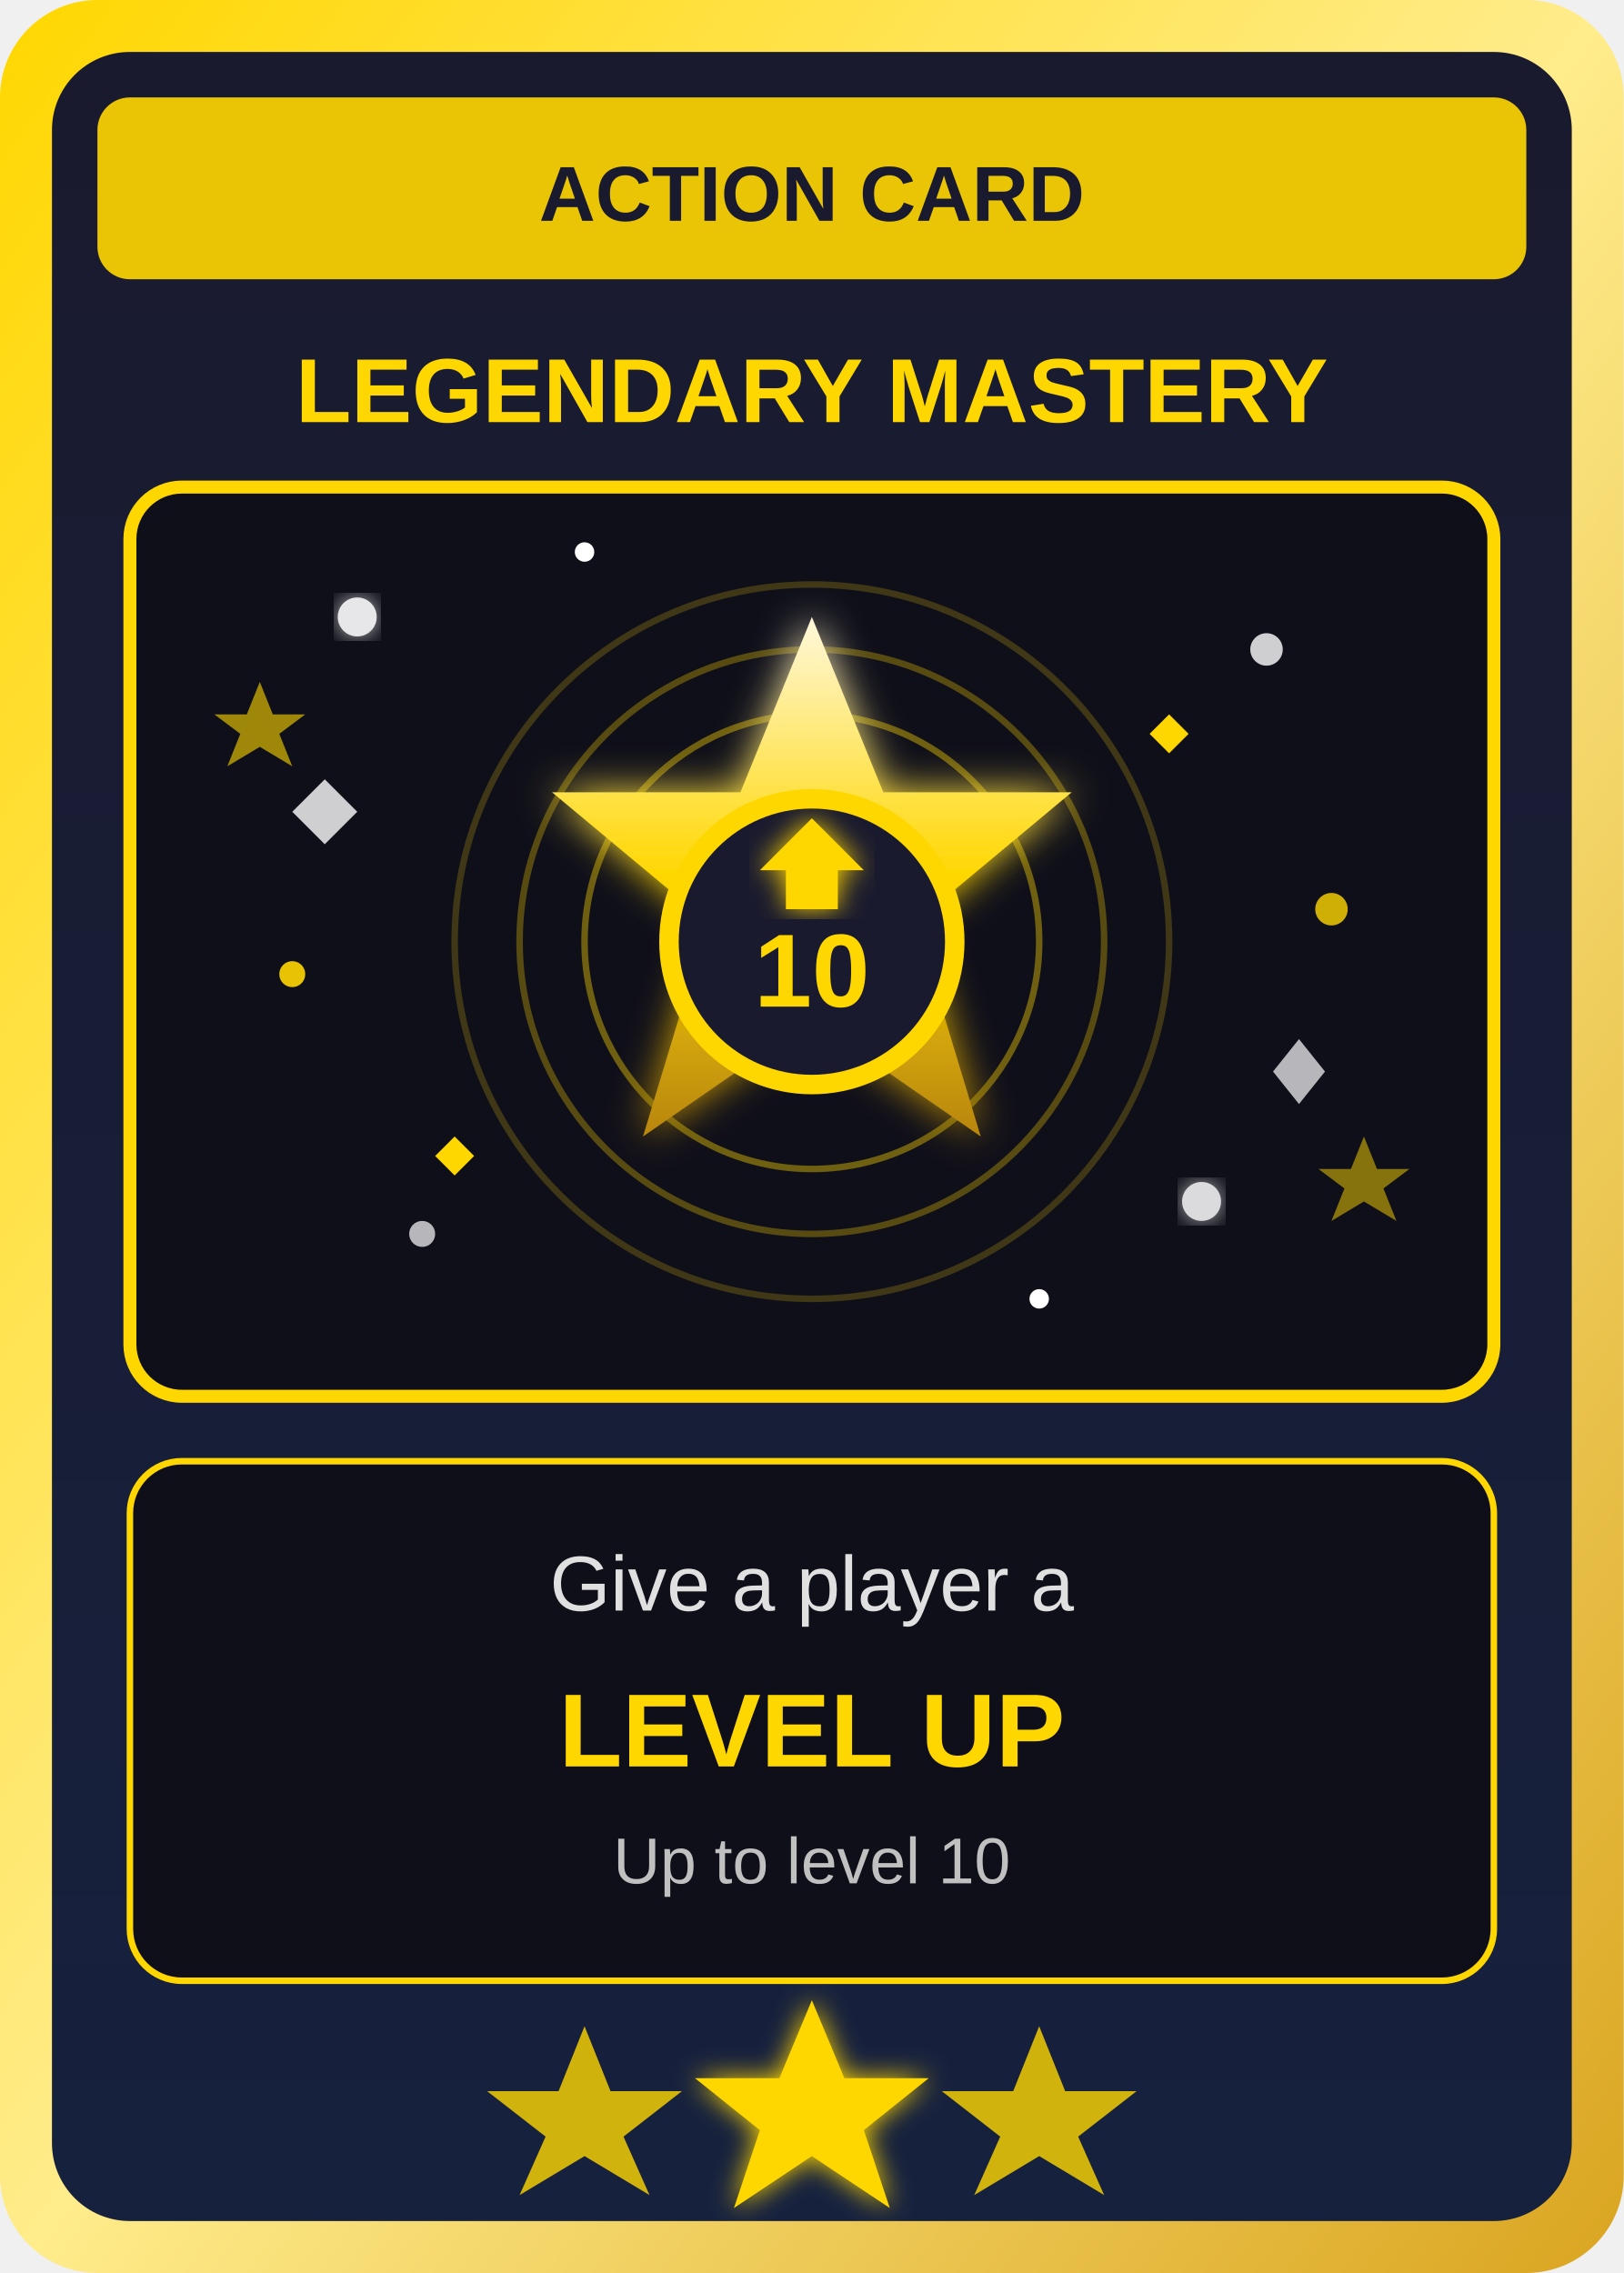
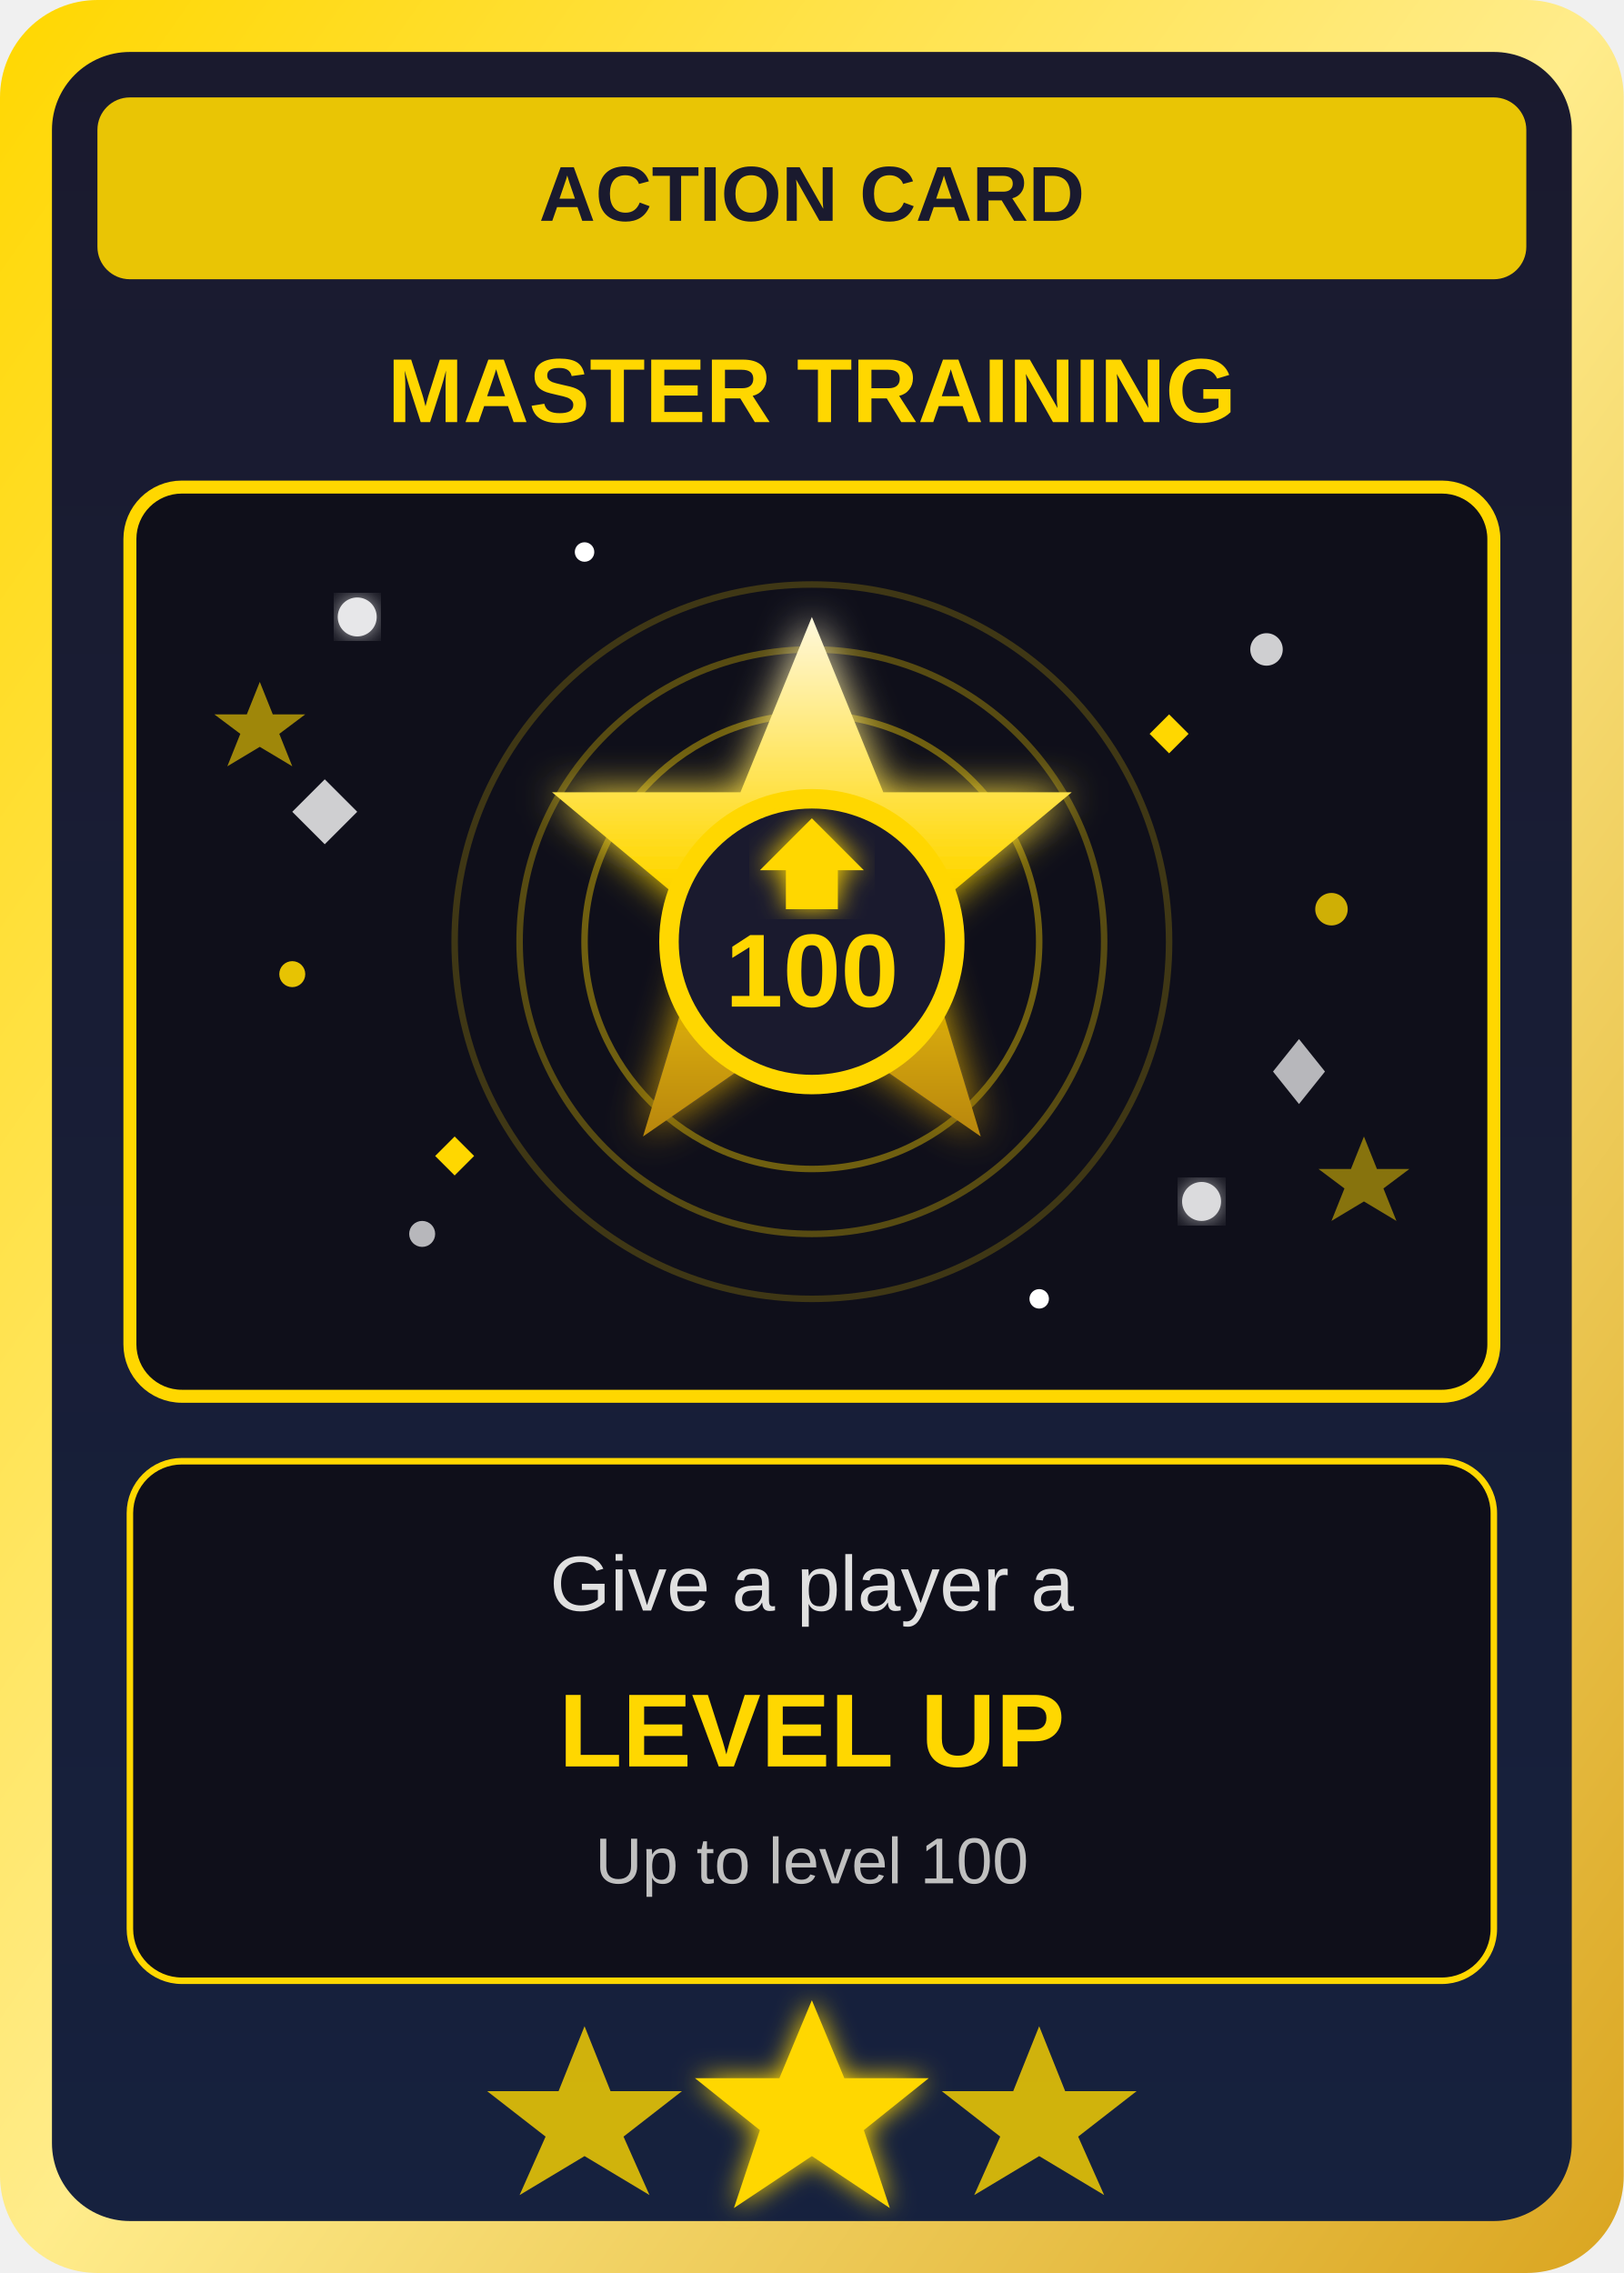
<svg xmlns="http://www.w3.org/2000/svg" viewBox="0 0 250 350">
  <defs>
    <linearGradient id="cardBg10" x1="0%" y1="0%" x2="100%" y2="100%">
      <stop offset="0%" style="stop-color:#ffd700" />
      <stop offset="50%" style="stop-color:#ffec8b" />
      <stop offset="100%" style="stop-color:#daa520" />
    </linearGradient>
    <linearGradient id="innerBg10" x1="0%" y1="0%" x2="0%" y2="100%">
      <stop offset="0%" style="stop-color:#1a1a2e" />
      <stop offset="100%" style="stop-color:#16213e" />
    </linearGradient>
    <linearGradient id="goldShine" x1="0%" y1="100%" x2="0%" y2="0%">
      <stop offset="0%" style="stop-color:#b8860b" />
      <stop offset="50%" style="stop-color:#ffd700" />
      <stop offset="100%" style="stop-color:#fff8dc" />
    </linearGradient>
    <filter id="glow10">
      <feGaussianBlur stdDeviation="3" result="coloredBlur" />
      <feMerge>
        <feMergeNode in="coloredBlur" />
        <feMergeNode in="SourceGraphic" />
      </feMerge>
    </filter>
    <filter id="softGlow10">
      <feGaussianBlur stdDeviation="2" result="coloredBlur" />
      <feMerge>
        <feMergeNode in="coloredBlur" />
        <feMergeNode in="SourceGraphic" />
      </feMerge>
    </filter>
  </defs>
  <rect x="0" y="0" width="250" height="350" rx="15" fill="url(#cardBg10)" />
  <rect x="8" y="8" width="234" height="334" rx="12" fill="url(#innerBg10)" />
  <rect x="15" y="15" width="220" height="28" rx="5" fill="#ffd700" opacity="0.9" />
  <text x="125" y="34" font-family="Arial, sans-serif" font-size="12" font-weight="bold" fill="#1a1a2e" text-anchor="middle">ACTION CARD
    </text>
-   <text x="125" y="65" font-family="Arial, sans-serif" font-size="14" font-weight="bold" fill="#ffd700" text-anchor="middle">LEGENDARY MASTERY
+   <text x="125" y="65" font-family="Arial, sans-serif" font-size="14" font-weight="bold" fill="#ffd700" text-anchor="middle">MASTER TRAINING
    </text>
  <rect x="20" y="75" width="210" height="140" rx="8" fill="#0f0f1a" stroke="#ffd700" stroke-width="2" />
  <circle cx="125" cy="145" r="55" fill="none" stroke="#ffd700" stroke-width="1" opacity="0.2" />
  <circle cx="125" cy="145" r="45" fill="none" stroke="#ffd700" stroke-width="1" opacity="0.3" />
  <circle cx="125" cy="145" r="35" fill="none" stroke="#ffd700" stroke-width="1" opacity="0.4" />
  <polygon points="125,95 136,122 165,122 141,142 151,175 125,157 99,175 109,142 85,122 114,122" fill="url(#goldShine)" filter="url(#glow10)" />
  <circle cx="125" cy="145" r="22" fill="#1a1a2e" stroke="#ffd700" stroke-width="3" />
-   <text x="125" y="155" font-family="Arial, sans-serif" font-size="16" font-weight="bold" fill="#ffd700" text-anchor="middle">10
+   <text x="125" y="155" font-family="Arial, sans-serif" font-size="16" font-weight="bold" fill="#ffd700" text-anchor="middle">100
    </text>
  <g transform="translate(0, 4)">
    <path d="M125 122 L117 130 L121 130 L121 136 L129 136 L129 130 L133 130 Z" fill="#ffd700" filter="url(#softGlow10)" />
  </g>
  <circle cx="55" cy="95" r="3" fill="#fff" opacity="0.9" filter="url(#softGlow10)" />
  <circle cx="195" cy="100" r="2.5" fill="#fff" opacity="0.8" />
  <circle cx="185" cy="185" r="3" fill="#fff" opacity="0.85" filter="url(#softGlow10)" />
  <circle cx="65" cy="190" r="2" fill="#fff" opacity="0.7" />
  <circle cx="45" cy="150" r="2" fill="#ffd700" opacity="0.9" />
  <circle cx="205" cy="140" r="2.5" fill="#ffd700" opacity="0.8" />
  <circle cx="90" cy="85" r="1.5" fill="#fff" />
  <circle cx="160" cy="200" r="1.5" fill="#fff" />
  <path d="M50 120 L55 125 L50 130 L45 125 Z" fill="#fff" opacity="0.8" />
  <path d="M200 160 L204 165 L200 170 L196 165 Z" fill="#fff" opacity="0.7" />
  <path d="M70 175 L73 178 L70 181 L67 178 Z" fill="#ffd700" />
  <path d="M180 110 L183 113 L180 116 L177 113 Z" fill="#ffd700" />
  <polygon points="40,105 42,110 47,110 43,113 45,118 40,115 35,118 37,113 33,110 38,110" fill="#ffd700" opacity="0.6" />
  <polygon points="210,175 212,180 217,180 213,183 215,188 210,185 205,188 207,183 203,180 208,180" fill="#ffd700" opacity="0.5" />
  <rect x="20" y="225" width="210" height="80" rx="8" fill="#0f0f1a" stroke="#ffd700" stroke-width="1" />
  <text x="125" y="248" font-family="Arial, sans-serif" font-size="12" fill="#e0e0e0" text-anchor="middle">Give a
        player a
    </text>
  <text x="125" y="272" font-family="Arial, sans-serif" font-size="16" font-weight="bold" fill="#ffd700" text-anchor="middle">LEVEL UP
    </text>
  <text x="125" y="290" font-family="Arial, sans-serif" font-size="10" fill="#c0c0c0" text-anchor="middle">
-         Up to level 10
+         Up to level 100
    </text>
  <g transform="translate(0,-10)">
    <polygon points="125,318 130,330 143,330 133,338 137,350 125,342 113,350 117,338 107,330 120,330" fill="#ffd700" filter="url(#softGlow10)" />
    <polygon points="90,322 94,332 105,332 96,339 100,348 90,342 80,348 84,339 75,332 86,332" fill="#ffd700" opacity="0.8" />
    <polygon points="160,322 164,332 175,332 166,339 170,348 160,342 150,348 154,339 145,332 156,332" fill="#ffd700" opacity="0.8" />
  </g>
</svg>
